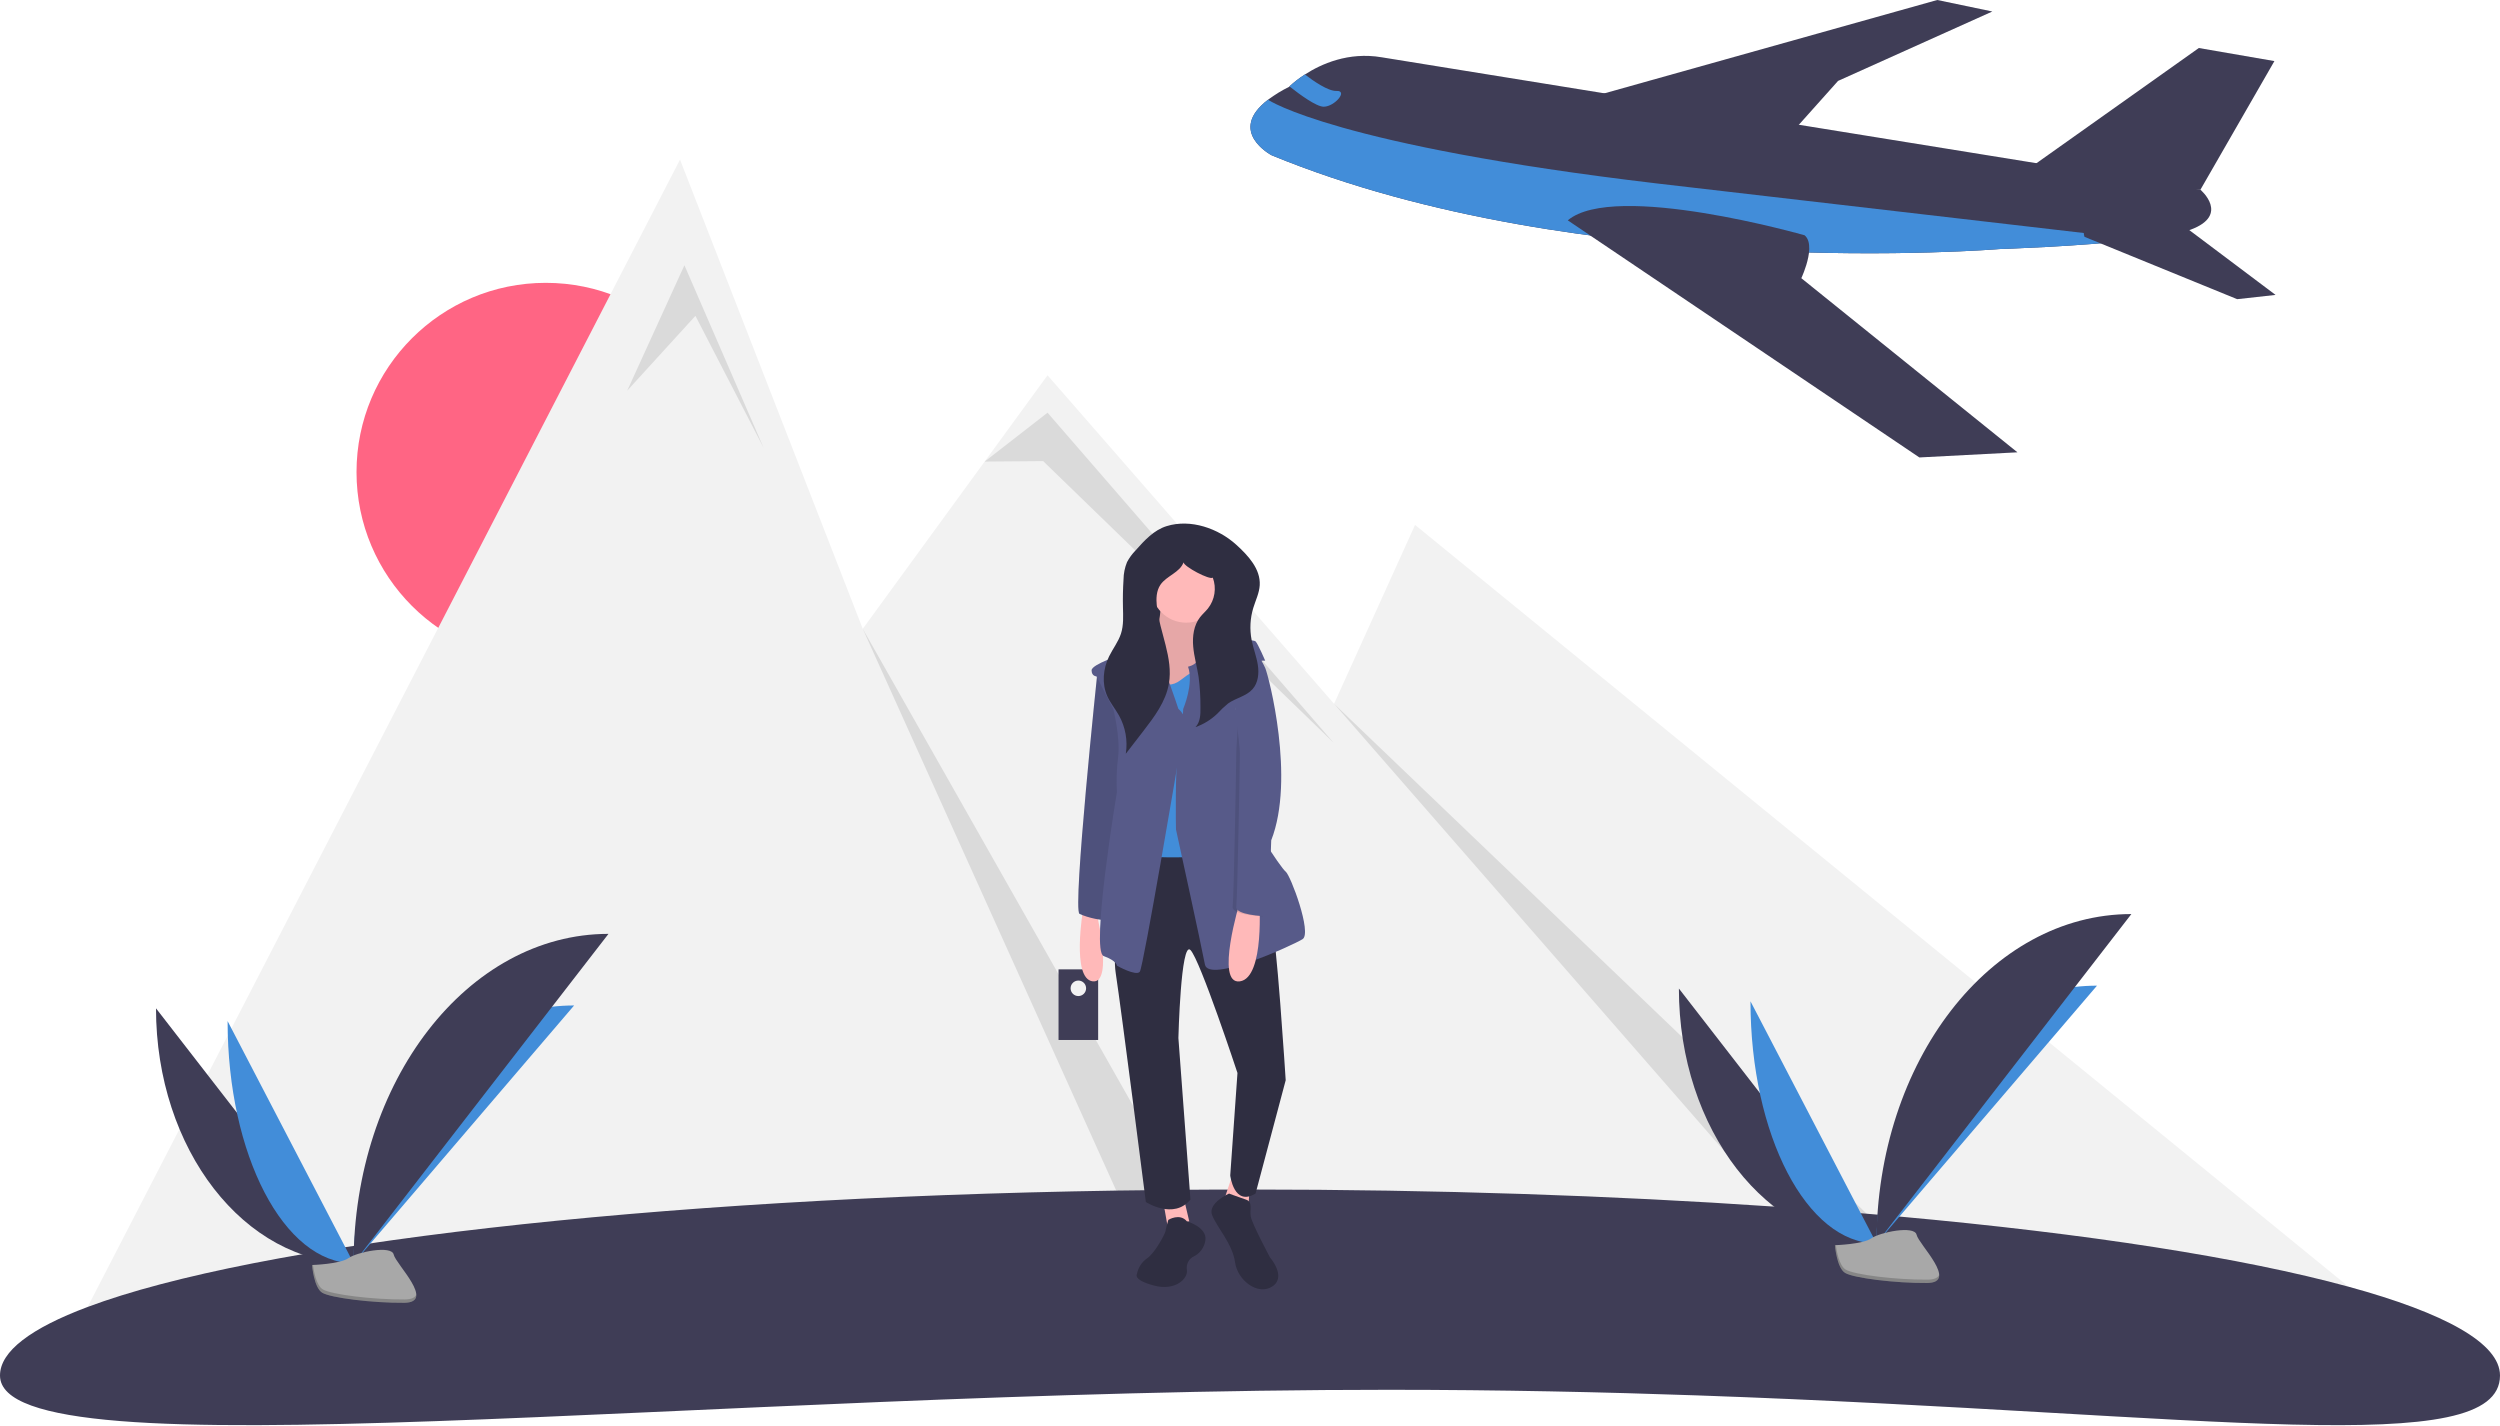
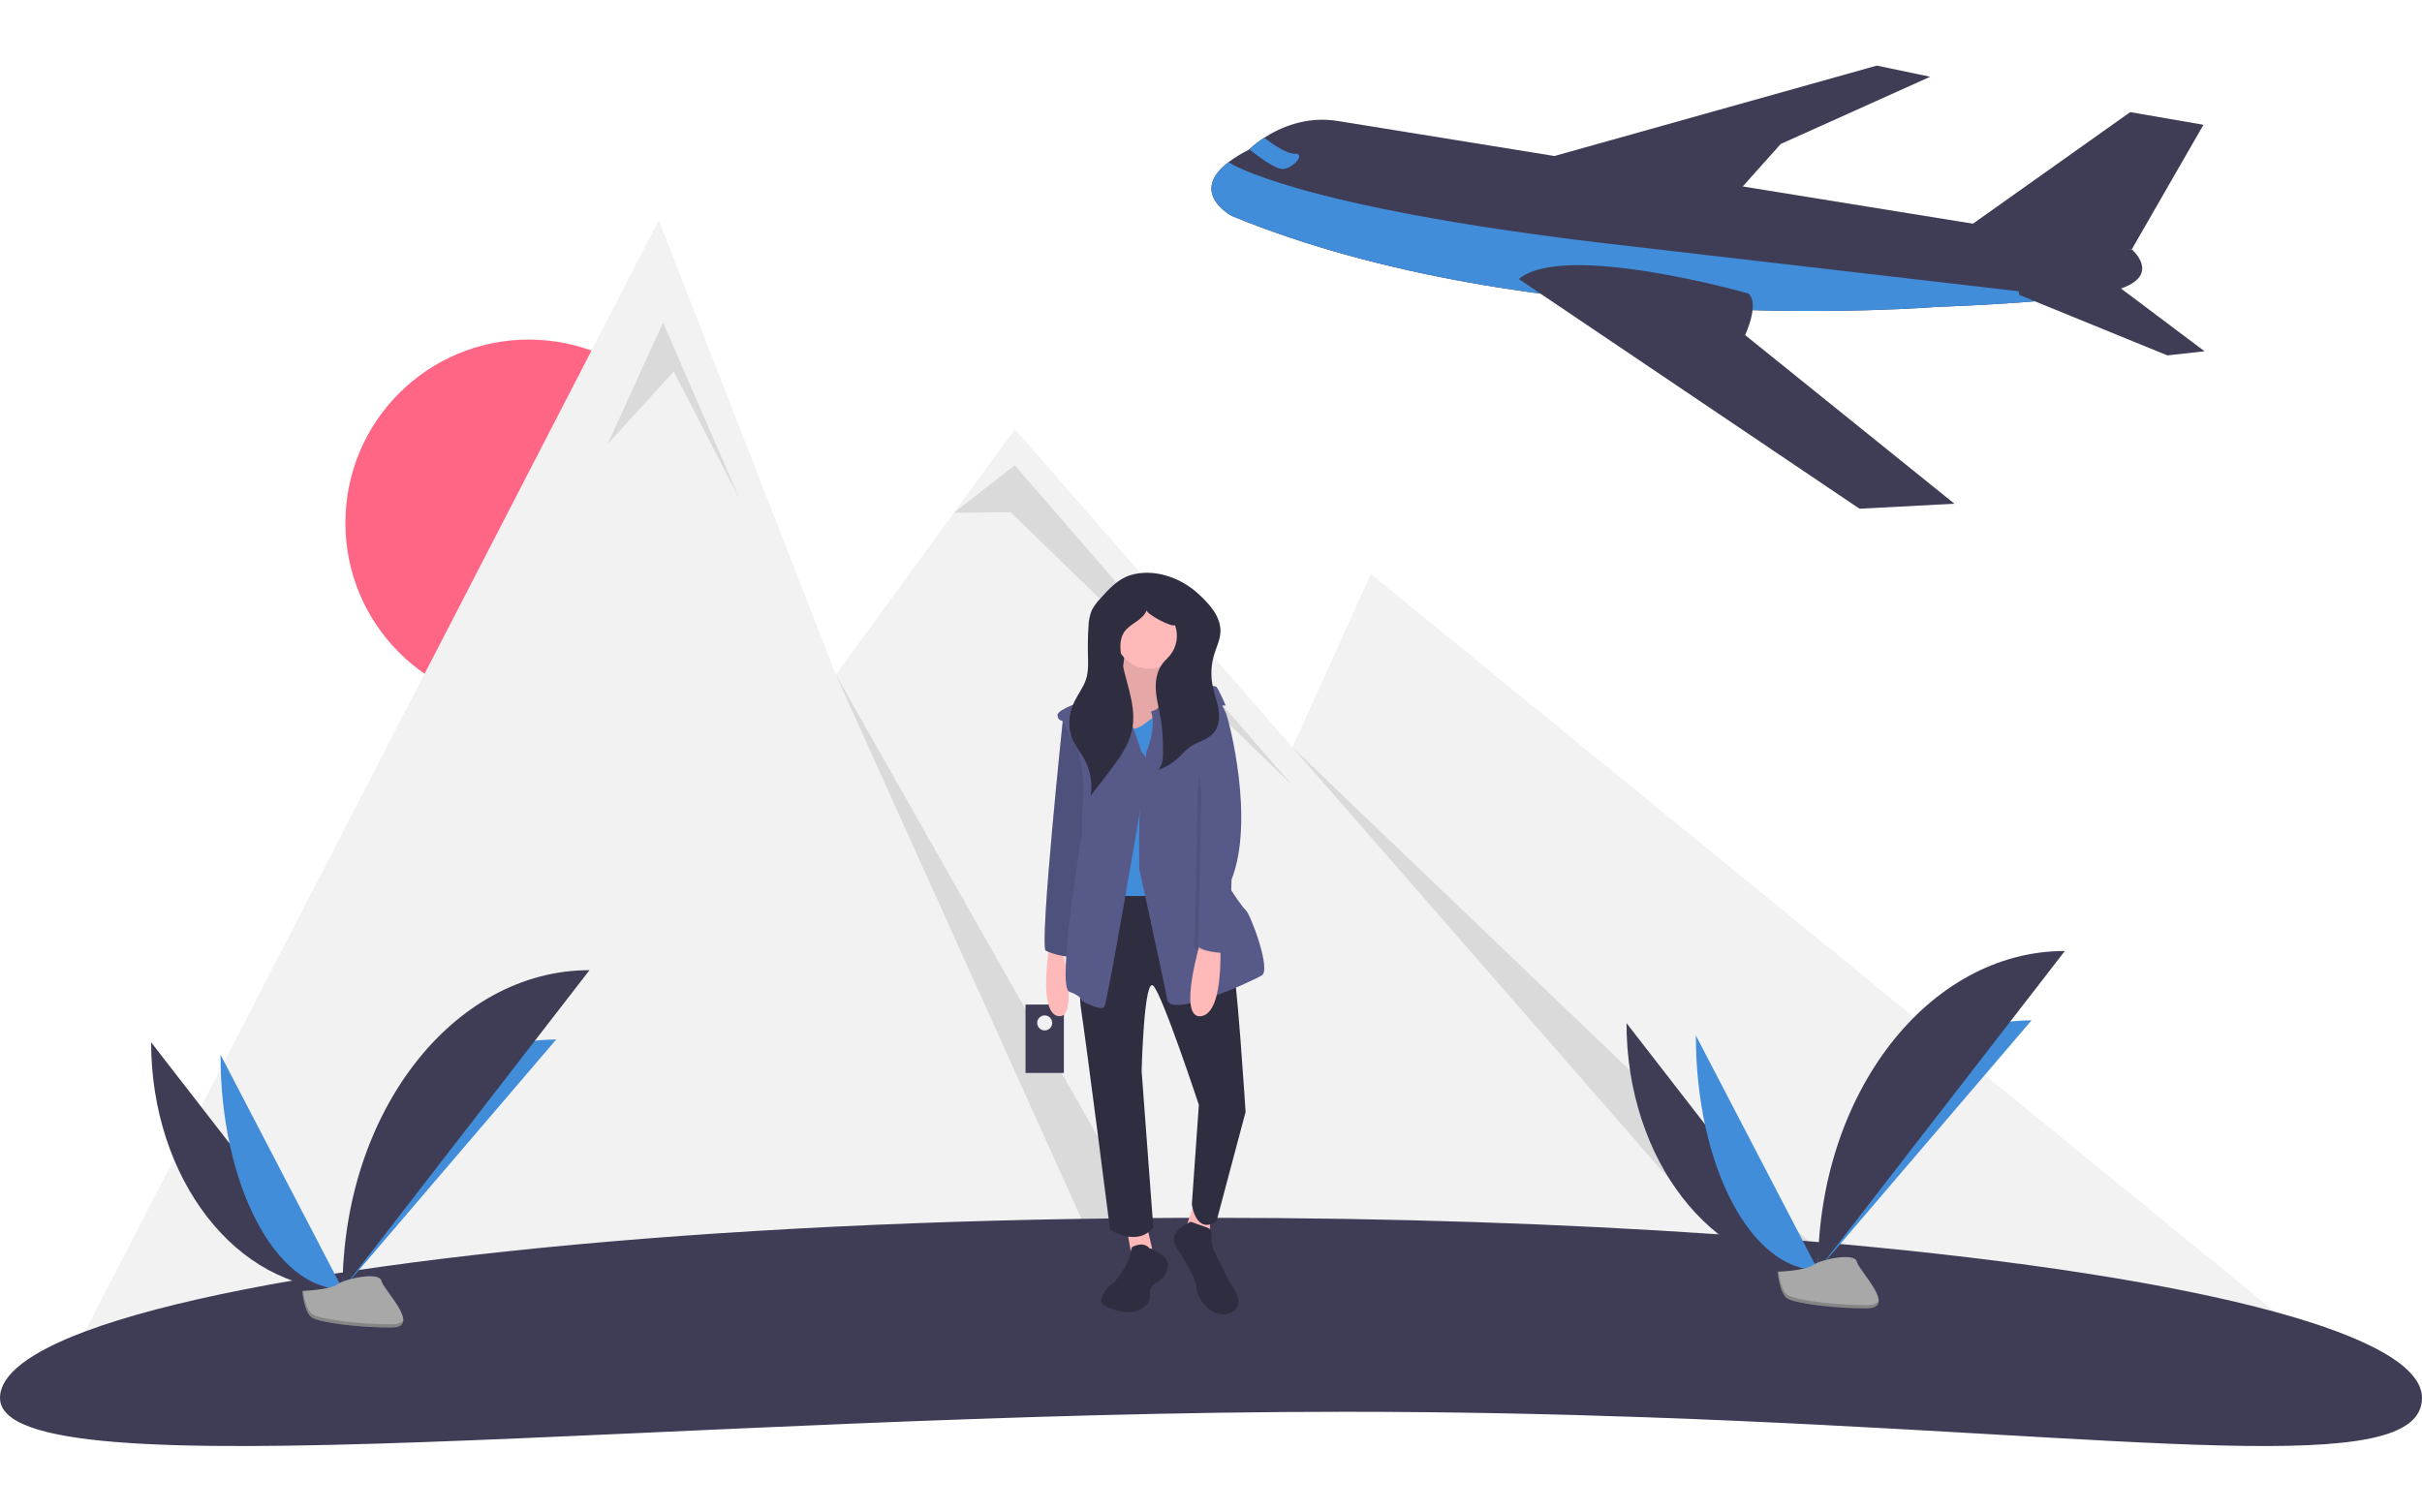
- <svg xmlns="http://www.w3.org/2000/svg" id="b15325d2-ef49-41bb-b39b-b88ff27f55f0" data-name="Layer 1" width="1136" height="647.595" viewBox="0 0 1136 647.595">
+ <svg xmlns="http://www.w3.org/2000/svg" id="b15325d2-ef49-41bb-b39b-b88ff27f55f0" data-name="Layer 1" width="1137" height="709.784" viewBox="0 0 1136 647.595">
  <circle cx="248" cy="214.523" r="86" fill="#ff6584" />
  <path d="M1132.4,737.995a174.165,174.165,0,0,1-15.93,12.73,201.787,201.787,0,0,1-42.43,22.81c-62.35-1.5-154.01-9.15-269.71-13.23q-12.945-4.425-26.48-9.58-17.91-6.825-36.85-15c-52.44-22.66-106.28-37.39-159.61-46.19q-17.19-2.835-34.29-4.86C306.28,655.875,84.2,740.495,58.48,750.725H56l15.82-30.64L341,198.725l62.95,161.62,20.09,51.59,55.37-75.98,28.59-39.23,130.2,149.27,36.8-81.27,254.78,207.92,14.21,11.59,14.38,11.74,4.58,3.74,136.21,111.16Z" transform="translate(-32 -126.2024)" fill="#f2f2f2" />
  <polygon points="285 177.523 311 120.523 347 203.523 316 143.523 285 177.523" opacity="0.1" />
  <path d="M581.39,689.535q-17.19-2.835-34.29-4.86L424.04,411.935Z" transform="translate(-32 -126.2024)" opacity="0.1" />
  <polygon points="447.411 209.752 476 187.523 606 337.523 474 209.523 447.411 209.752" opacity="0.1" />
  <polygon points="606.197 319.789 866 568.523 830.464 576.904 606.197 319.789" opacity="0.1" />
  <path d="M1168,751.225c0,19.37-32.96,23.78-93.96,22.31-62.35-1.5-154.01-9.15-269.71-13.23-43.76-1.54-90.97-2.58-141.33-2.58-313.7,0-631,40.17-631-6.5,0-11,14.12-21.5,39.82-31.14,76.2-28.58,254.18-49.51,467.4-52.88q14.55-.24,29.31-.35,15.63-.135,31.47-.13c84.77,0,165.21,2.76,237.46,7.71.23.02.45.04.68.05q8.7.6,17.23,1.24,9.315.705,18.43,1.45c1.25.1,2.5.2,3.74.31.9.07,1.8.15,2.69.23,1.64.13,3.28.27,4.9.42a.914.914,0,0,1,.17.01q4.47.39,8.88.78c.31.03.62.06.93.08,85.45,7.75,156.07,18.76,204.05,31.87C1143.06,722.865,1168,736.605,1168,751.225Z" transform="translate(-32 -126.2024)" fill="#3f3d56" />
  <path d="M102.887,584.384c0,64.016,40.16,115.817,89.791,115.817" transform="translate(-32 -126.2024)" fill="#3f3d56" />
  <path d="M192.678,700.202c0-64.735,44.817-117.118,100.201-117.118" transform="translate(-32 -126.2024)" fill="#428dd9" />
  <path d="M135.42,590.188c0,60.809,25.61,110.014,57.258,110.014" transform="translate(-32 -126.2024)" fill="#428dd9" />
  <path d="M192.678,700.202c0-82.717,51.801-149.651,115.817-149.651" transform="translate(-32 -126.2024)" fill="#3f3d56" />
  <path d="M173.788,701.018s12.734-.392,16.571-3.125,19.588-5.996,20.54-1.613,19.137,21.798,4.76,21.914-33.404-2.239-37.235-4.573S173.788,701.018,173.788,701.018Z" transform="translate(-32 -126.2024)" fill="#a8a8a8" />
  <path d="M215.916,716.668c-14.376.116-33.404-2.239-37.235-4.572-2.917-1.777-4.079-8.153-4.468-11.094-.269.012-.425.017-.425.017s.807,10.27,4.637,12.603,22.858,4.689,37.235,4.573c4.15-.033,5.583-1.51,5.505-3.697C220.587,715.818,219.005,716.643,215.916,716.668Z" transform="translate(-32 -126.2024)" opacity="0.2" />
  <path d="M794.887,575.384c0,64.016,40.16,115.817,89.791,115.817Z" transform="translate(-32 -126.2024)" fill="#3f3d56" />
  <path d="M884.678,691.202c0-64.735,44.817-117.118,100.201-117.118Z" transform="translate(-32 -126.2024)" fill="#428dd9" />
  <path d="M827.42,581.188c0,60.809,25.61,110.014,57.258,110.014Z" transform="translate(-32 -126.2024)" fill="#428dd9" />
  <path d="M884.678,691.202c0-82.717,51.801-149.651,115.817-149.651Z" transform="translate(-32 -126.2024)" fill="#3f3d56" />
  <path d="M865.788,692.018s12.734-.392,16.571-3.125,19.588-5.996,20.54-1.613,19.137,21.798,4.76,21.914-33.404-2.239-37.235-4.573S865.788,692.018,865.788,692.018Z" transform="translate(-32 -126.2024)" fill="#a8a8a8" />
  <path d="M907.916,707.668c-14.376.116-33.404-2.239-37.235-4.572-2.917-1.777-4.079-8.153-4.468-11.094-.269.012-.425.017-.425.017s.807,10.27,4.637,12.603,22.858,4.689,37.235,4.573c4.15-.033,5.583-1.51,5.505-3.697C912.587,706.818,911.005,707.643,907.916,707.668Z" transform="translate(-32 -126.2024)" opacity="0.2" />
  <rect x="481" y="440.479" width="18" height="32.087" fill="#3f3d56" />
  <circle cx="490" cy="449.088" r="3.522" fill="#f2f2f2" />
  <path d="M524.182,539.261s-5.478,31.775,4.383,32.871,1.096-33.966,1.096-33.966Z" transform="translate(-32 -126.2024)" fill="#ffb9b9" />
  <path d="M530.756,430.788s-11.505,109.021-8.218,110.665,12.053,3.835,13.696,2.191,8.218-69.028,8.218-69.028l-4.931-35.062Z" transform="translate(-32 -126.2024)" fill="#575a89" />
  <path d="M530.756,430.788s-11.505,109.021-8.218,110.665,12.053,3.835,13.696,2.191,8.218-69.028,8.218-69.028l-4.931-35.062Z" transform="translate(-32 -126.2024)" opacity="0.1" />
  <rect x="519.848" y="255.554" width="34.514" height="37.253" fill="#2f2e41" />
  <path d="M559.792,398.465s-1.096,24.105-8.766,25.749,7.122,29.584,7.122,29.584l23.009-2.191,5.478-32.871s-12.6-2.191-8.218-19.175Z" transform="translate(-32 -126.2024)" fill="#ffb9b9" />
  <path d="M559.792,398.465s-1.096,24.105-8.766,25.749,7.122,29.584,7.122,29.584l23.009-2.191,5.478-32.871s-12.6-2.191-8.218-19.175Z" transform="translate(-32 -126.2024)" opacity="0.1" />
  <polygon points="528.888 547.829 530.531 557.142 540.393 554.951 538.201 545.637 528.888 547.829" fill="#ffb9b9" />
  <polygon points="560.115 533.585 556.828 543.446 567.237 548.924 567.785 540.707 560.115 533.585" fill="#ffb9b9" />
  <path d="M549.383,511.869s-13.148,38.349-10.409,56.428,13.696,104.09,13.696,104.09,12.6,8.218,20.27-1.096L567.462,597.881s1.096-44.375,5.478-39.993,21.366,55.88,21.366,55.88l-3.287,46.567s1.644,14.244,11.505,8.218l13.696-51.497s-4.383-69.028-6.574-71.768-16.435-34.514-16.435-34.514Z" transform="translate(-32 -126.2024)" fill="#2f2e41" />
  <circle cx="539.023" cy="267.058" r="15.887" fill="#ffb9b9" />
  <path d="M554.862,432.432s6.026,8.765,13.696,2.739,12.053-6.574,12.053-6.574l9.313,5.478-2.191,21.366,3.287,59.167s-39.993,3.287-42.184-1.096,2.739-23.009,2.739-23.009l-7.122-39.993V432.432Z" transform="translate(-32 -126.2024)" fill="#428dd9" />
  <path d="M567.462,448.319s-9.861-30.131-13.148-30.679-12.6,6.026-12.6,6.026-13.696,4.383-13.696,7.122,2.191,2.739,2.191,2.739l7.67,14.792s3.287,13.148,2.191,21.914a88.139,88.139,0,0,0-.548,15.887s-12.053,72.315-6.026,74.507,6.026,4.383,6.026,4.383,8.766,4.931,10.409,2.739,17.531-96.421,17.531-96.421S575.68,455.441,567.462,448.319Z" transform="translate(-32 -126.2024)" fill="#575a89" />
  <path d="M569.653,448.319s4.931-11.505,2.191-19.175c0,0,2.739-.548,3.835-2.191s0-9.861,2.739-10.409,23.009,0,24.105,1.096,4.383,8.766,4.383,8.766h-1.644l-12.053,19.722s6.026,37.253,4.931,43.28,15.887,31.227,18.079,32.871,12.053,27.94,7.67,30.679-42.732,20.27-44.375,11.505-13.148-61.359-13.148-61.359-.548-29.036,1.096-36.158S569.653,448.319,569.653,448.319Z" transform="translate(-32 -126.2024)" fill="#575a89" />
  <path d="M595.402,535.974s-11.505,37.801,0,36.158,8.765-37.253,8.765-37.253Z" transform="translate(-32 -126.2024)" fill="#ffb9b9" />
  <path d="M571.321,681.172s9.083,2.595,8.434,8.434a9.716,9.716,0,0,1-5.839,7.785,5.864,5.864,0,0,0-2.595,5.839c.649,3.893-5.19,9.732-14.922,7.137s-7.785-5.19-7.785-5.19a11.268,11.268,0,0,1,4.541-7.137c3.893-2.595,8.434-11.678,8.434-12.327s1.298-5.19,1.298-5.19S568.077,677.28,571.321,681.172Z" transform="translate(-32 -126.2024)" fill="#2f2e41" />
  <path d="M590.471,668.553s-9.861,4.383-7.67,9.861,9.313,13.148,10.409,21.366,10.409,15.34,16.983,10.957-1.096-13.148-1.096-13.148-8.218-15.34-8.765-18.627,1.096-6.574-2.191-7.67S590.471,668.553,590.471,668.553Z" transform="translate(-32 -126.2024)" fill="#2f2e41" />
  <path d="M604.989,432.158s-1.37-6.3.274-2.465,13.696,50.402,2.739,78.342c0,0-1.096,34.514-2.191,34.514s-14.244-.548-13.696-4.383,1.644-65.741,1.644-69.576,1.917-28.762,1.917-28.762Z" transform="translate(-32 -126.2024)" opacity="0.1" />
  <path d="M602.524,422.571a33.121,33.121,0,0,1,4.383,7.122c1.644,3.835,13.696,50.402,2.739,78.342,0,0-1.096,34.514-2.191,34.514s-14.244-.548-13.696-4.383,1.644-65.741,1.644-69.576-3.287-29.584-3.287-29.584Z" transform="translate(-32 -126.2024)" fill="#575a89" />
  <path d="M562.067,365.29c-5.748,1.797-10.04,6.493-14.04,10.996a23.298,23.298,0,0,0-3.918,5.365,21.605,21.605,0,0,0-1.582,7.886q-.4,6.287-.256,12.594c.092,4.027.339,8.156-.899,11.989-1.197,3.706-3.688,6.839-5.4,10.338-2.73,5.581-3.36,12.353-.84,18.032,1.387,3.126,3.632,5.786,5.309,8.766a27.151,27.151,0,0,1,3.12,17.462l7.889-10.22c5.053-6.546,10.265-13.443,11.687-21.588,2.062-11.815-4.241-23.388-5.484-35.317-.347-3.326-.23-6.919,1.653-9.683,2.779-4.08,8.824-5.522,10.495-10.167.242,1.945,11.895,8.141,13.298,6.936a14.51,14.51,0,0,1-2.201,14.015c-1.128,1.4-2.514,2.579-3.614,4.001-2.849,3.684-3.497,8.651-3.095,13.291s1.738,9.146,2.444,13.749a102.113,102.113,0,0,1,.853,13.824c.052,3.2-.035,6.77-2.279,9.052a27.395,27.395,0,0,0,9.861-6.044,49.113,49.113,0,0,1,4.918-4.662c3.529-2.546,8.31-3.301,11.189-6.564,2.57-2.913,2.98-7.187,2.376-11.025s-2.076-7.49-2.816-11.304a30.364,30.364,0,0,1,.762-14.584c1.048-3.433,2.72-6.743,2.925-10.326.417-7.31-5.219-13.424-10.638-18.347C585.664,366.379,573.092,361.843,562.067,365.29Z" transform="translate(-32 -126.2024)" fill="#2f2e41" />
  <path d="M1027.395,230.569c-4.857,1.793-13.383,3.26-23.253,4.444-26.839,3.221-63.62,4.364-63.62,4.364s-189.025,15.679-330.706-42.631c0,0-20.608-10.806-1.465-25.344a61.778,61.778,0,0,1,9.348-5.708s.079-.081.236-.23a49.534,49.534,0,0,1,7.023-5.414c7.339-4.744,19.733-10.373,34.816-7.823l372.091,60.186S1045.456,223.897,1027.395,230.569Z" transform="translate(-32 -126.2024)" fill="#f2f2f2" />
  <path d="M953.25,203.295l77.9-55.271,34.334,5.938-33.62,58.452S954.145,213.032,953.25,203.295Z" transform="translate(-32 -126.2024)" fill="#f2f2f2" />
  <polygon points="725.129 43.517 880.294 0 905.307 5.226 835.216 36.756 813.306 61.264 725.129 43.517" fill="#f2f2f2" />
  <path d="M1004.141,235.013c-26.839,3.221-63.62,4.364-63.62,4.364s-189.025,15.679-330.706-42.631c0,0-20.608-10.806-1.465-25.344l.065.266s30.569,20.662,176.636,37.914Z" transform="translate(-32 -126.2024)" fill="#f2f2f2" />
  <path d="M979.198,233.818l69.376,28.324L1066,260.207l-41.496-31.184S974.315,218.319,979.198,233.818Z" transform="translate(-32 -126.2024)" fill="#f2f2f2" />
  <path d="M633.544,174.694c-3.312.058-10.895-5.496-15.61-9.229a49.534,49.534,0,0,1,7.023-5.414c3.8,2.917,10.565,7.64,14.325,7.471C644.711,167.279,638.527,174.608,633.544,174.694Z" transform="translate(-32 -126.2024)" fill="#f2f2f2" />
  <path d="M948.702,331.734l-44.539,2.328L778.943,249.622l-23.247-15.676-11.298-7.618c21.186-17.907,107.616,6.783,107.616,6.783,1.655,1.397,2.18,3.717,2.105,6.279-.142,4.802-2.397,10.454-3.267,12.465-.209.485-.337.758-.337.758Z" transform="translate(-32 -126.2024)" fill="#f2f2f2" />
  <path d="M1027.395,230.569c-4.857,1.793-13.383,3.26-23.253,4.444-26.839,3.221-63.62,4.364-63.62,4.364s-189.025,15.679-330.706-42.631c0,0-20.608-10.806-1.465-25.344a61.778,61.778,0,0,1,9.348-5.708s.079-.081.236-.23a49.534,49.534,0,0,1,7.023-5.414c7.339-4.744,19.733-10.373,34.816-7.823l372.091,60.186S1045.456,223.897,1027.395,230.569Z" transform="translate(-32 -126.2024)" fill="#3f3d56" />
  <path d="M953.25,203.295l77.9-55.271,34.334,5.938-33.62,58.452S954.145,213.032,953.25,203.295Z" transform="translate(-32 -126.2024)" fill="#3f3d56" />
  <polygon points="725.129 43.517 880.294 0 905.307 5.226 835.216 36.756 813.306 61.264 725.129 43.517" fill="#3f3d56" />
  <path d="M1004.141,235.013c-26.839,3.221-63.62,4.364-63.62,4.364s-189.025,15.679-330.706-42.631c0,0-20.608-10.806-1.465-25.344l.065.266s30.569,20.662,176.636,37.914Z" transform="translate(-32 -126.2024)" fill="#428dd9" />
  <path d="M979.198,233.818l69.376,28.324L1066,260.207l-41.496-31.184S974.315,218.319,979.198,233.818Z" transform="translate(-32 -126.2024)" fill="#3f3d56" />
  <path d="M633.544,174.694c-3.312.058-10.895-5.496-15.61-9.229a49.534,49.534,0,0,1,7.023-5.414c3.8,2.917,10.565,7.64,14.325,7.471C644.711,167.279,638.527,174.608,633.544,174.694Z" transform="translate(-32 -126.2024)" fill="#428dd9" />
  <path d="M948.702,331.734l-44.539,2.328L778.943,249.622l-23.247-15.676-11.298-7.618c21.186-17.907,107.616,6.783,107.616,6.783,1.655,1.397,2.18,3.717,2.105,6.279-.142,4.802-2.397,10.454-3.267,12.465-.209.485-.337.758-.337.758Z" transform="translate(-32 -126.2024)" fill="#3f3d56" />
</svg>
